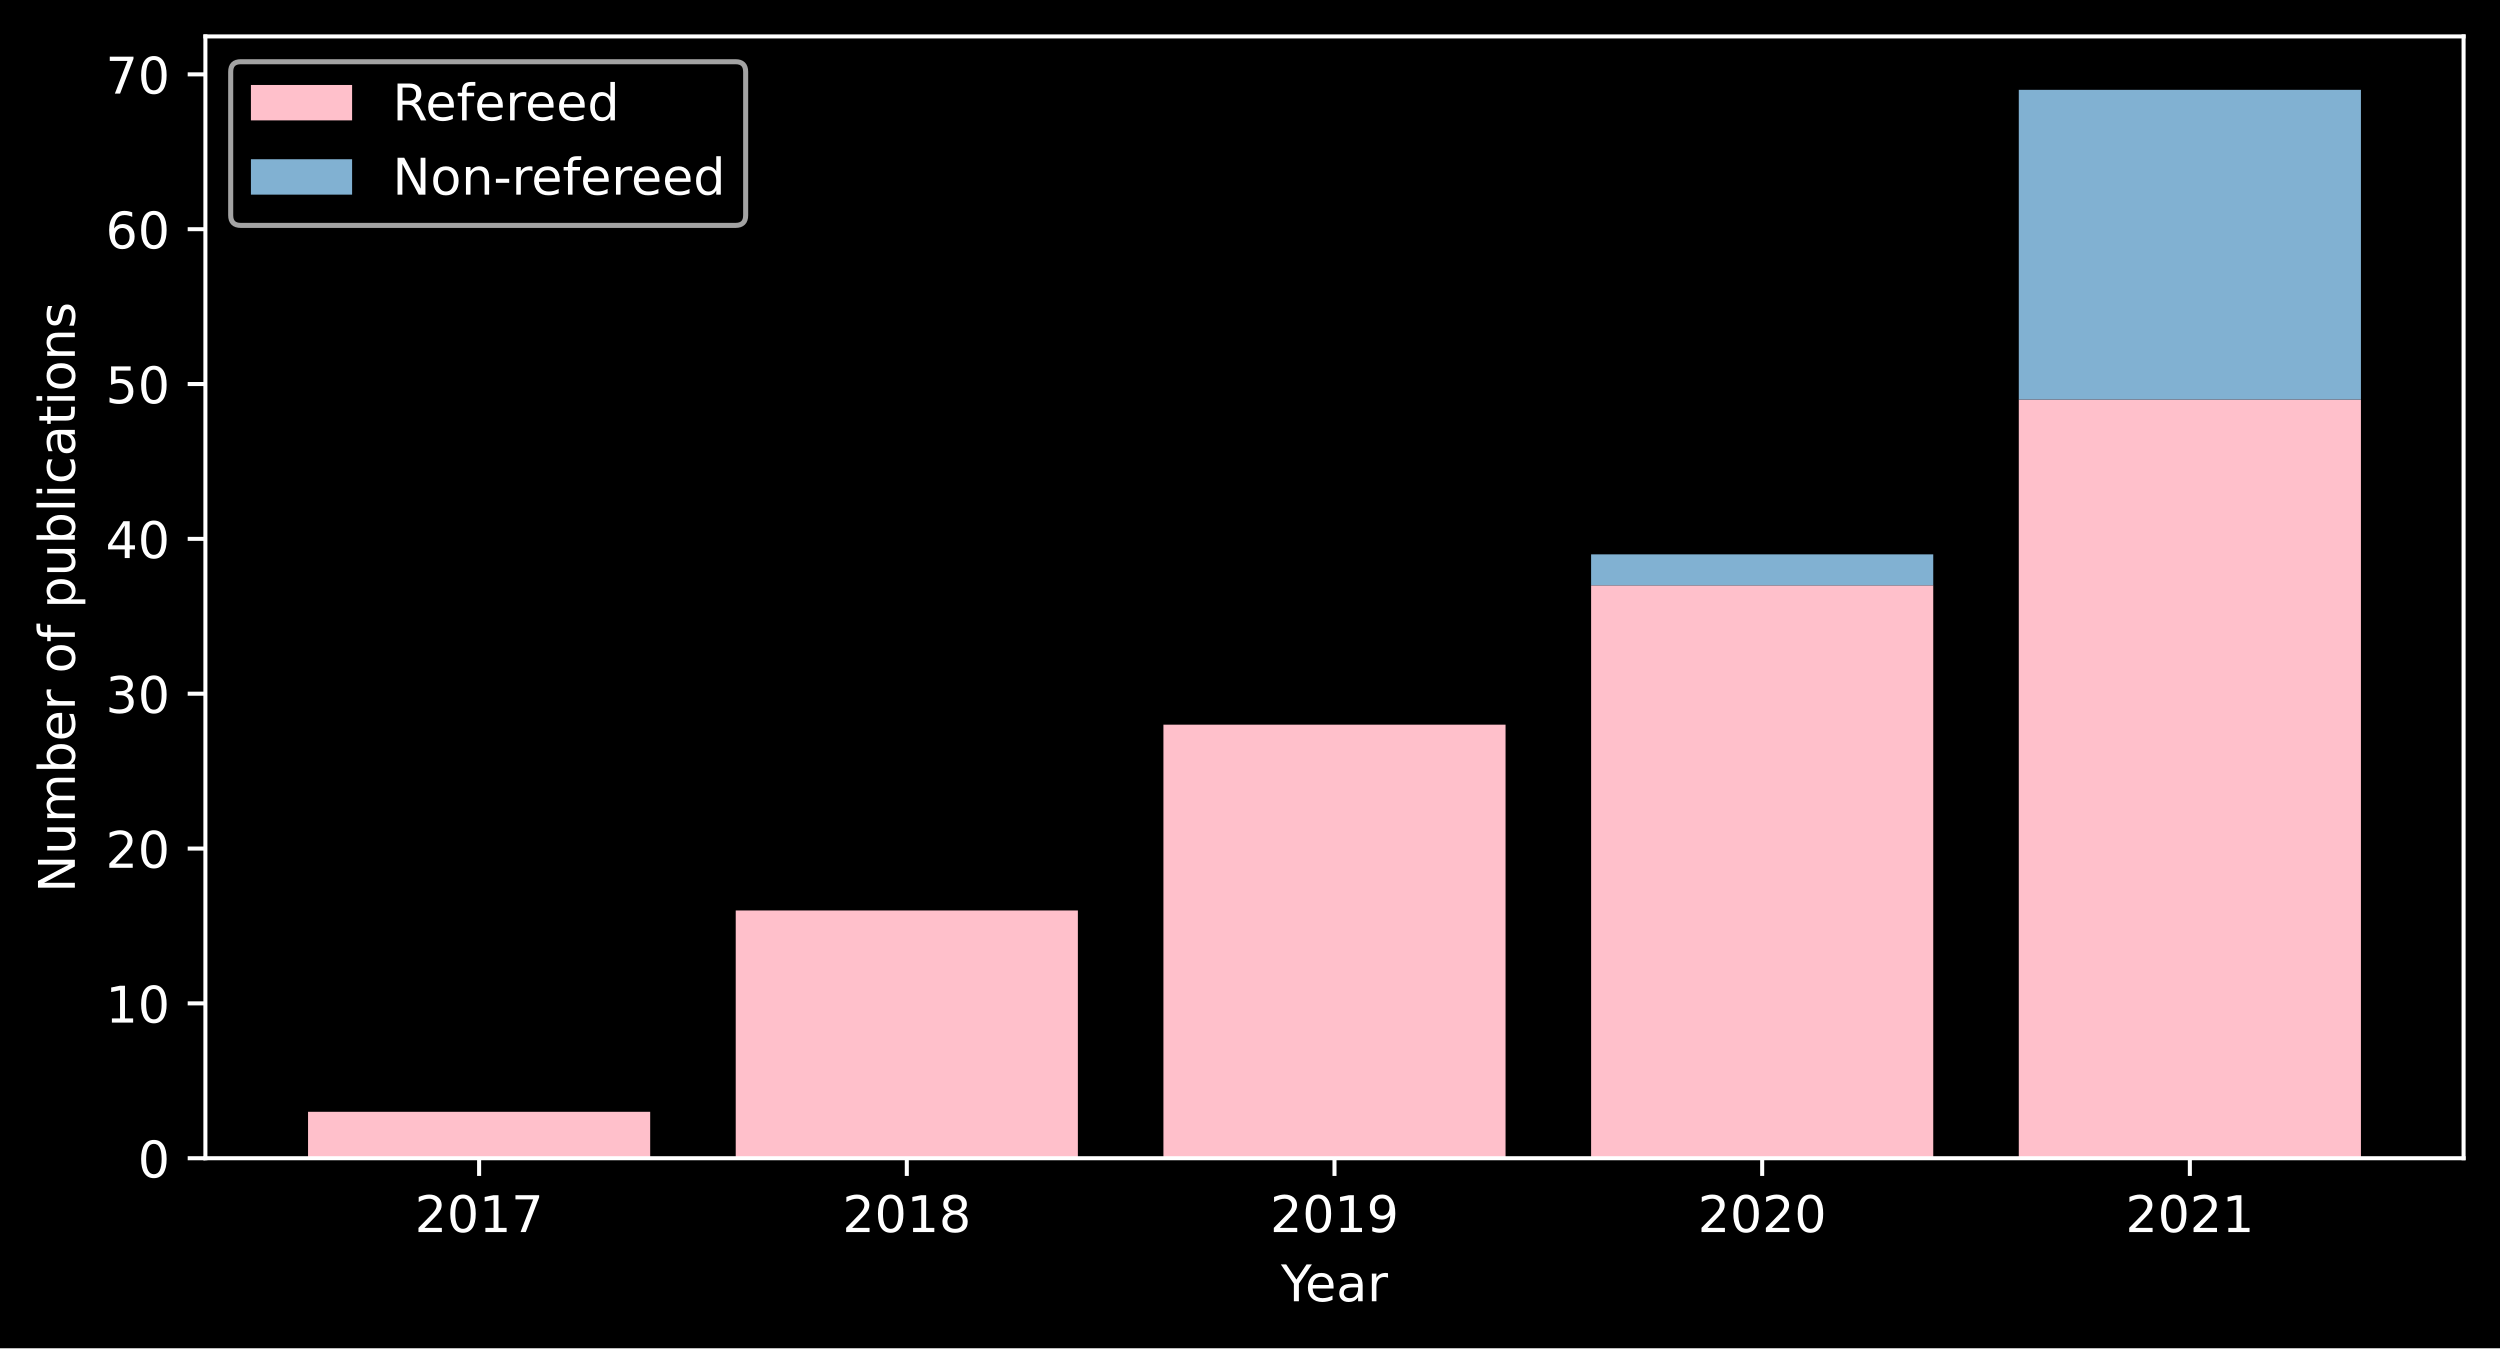
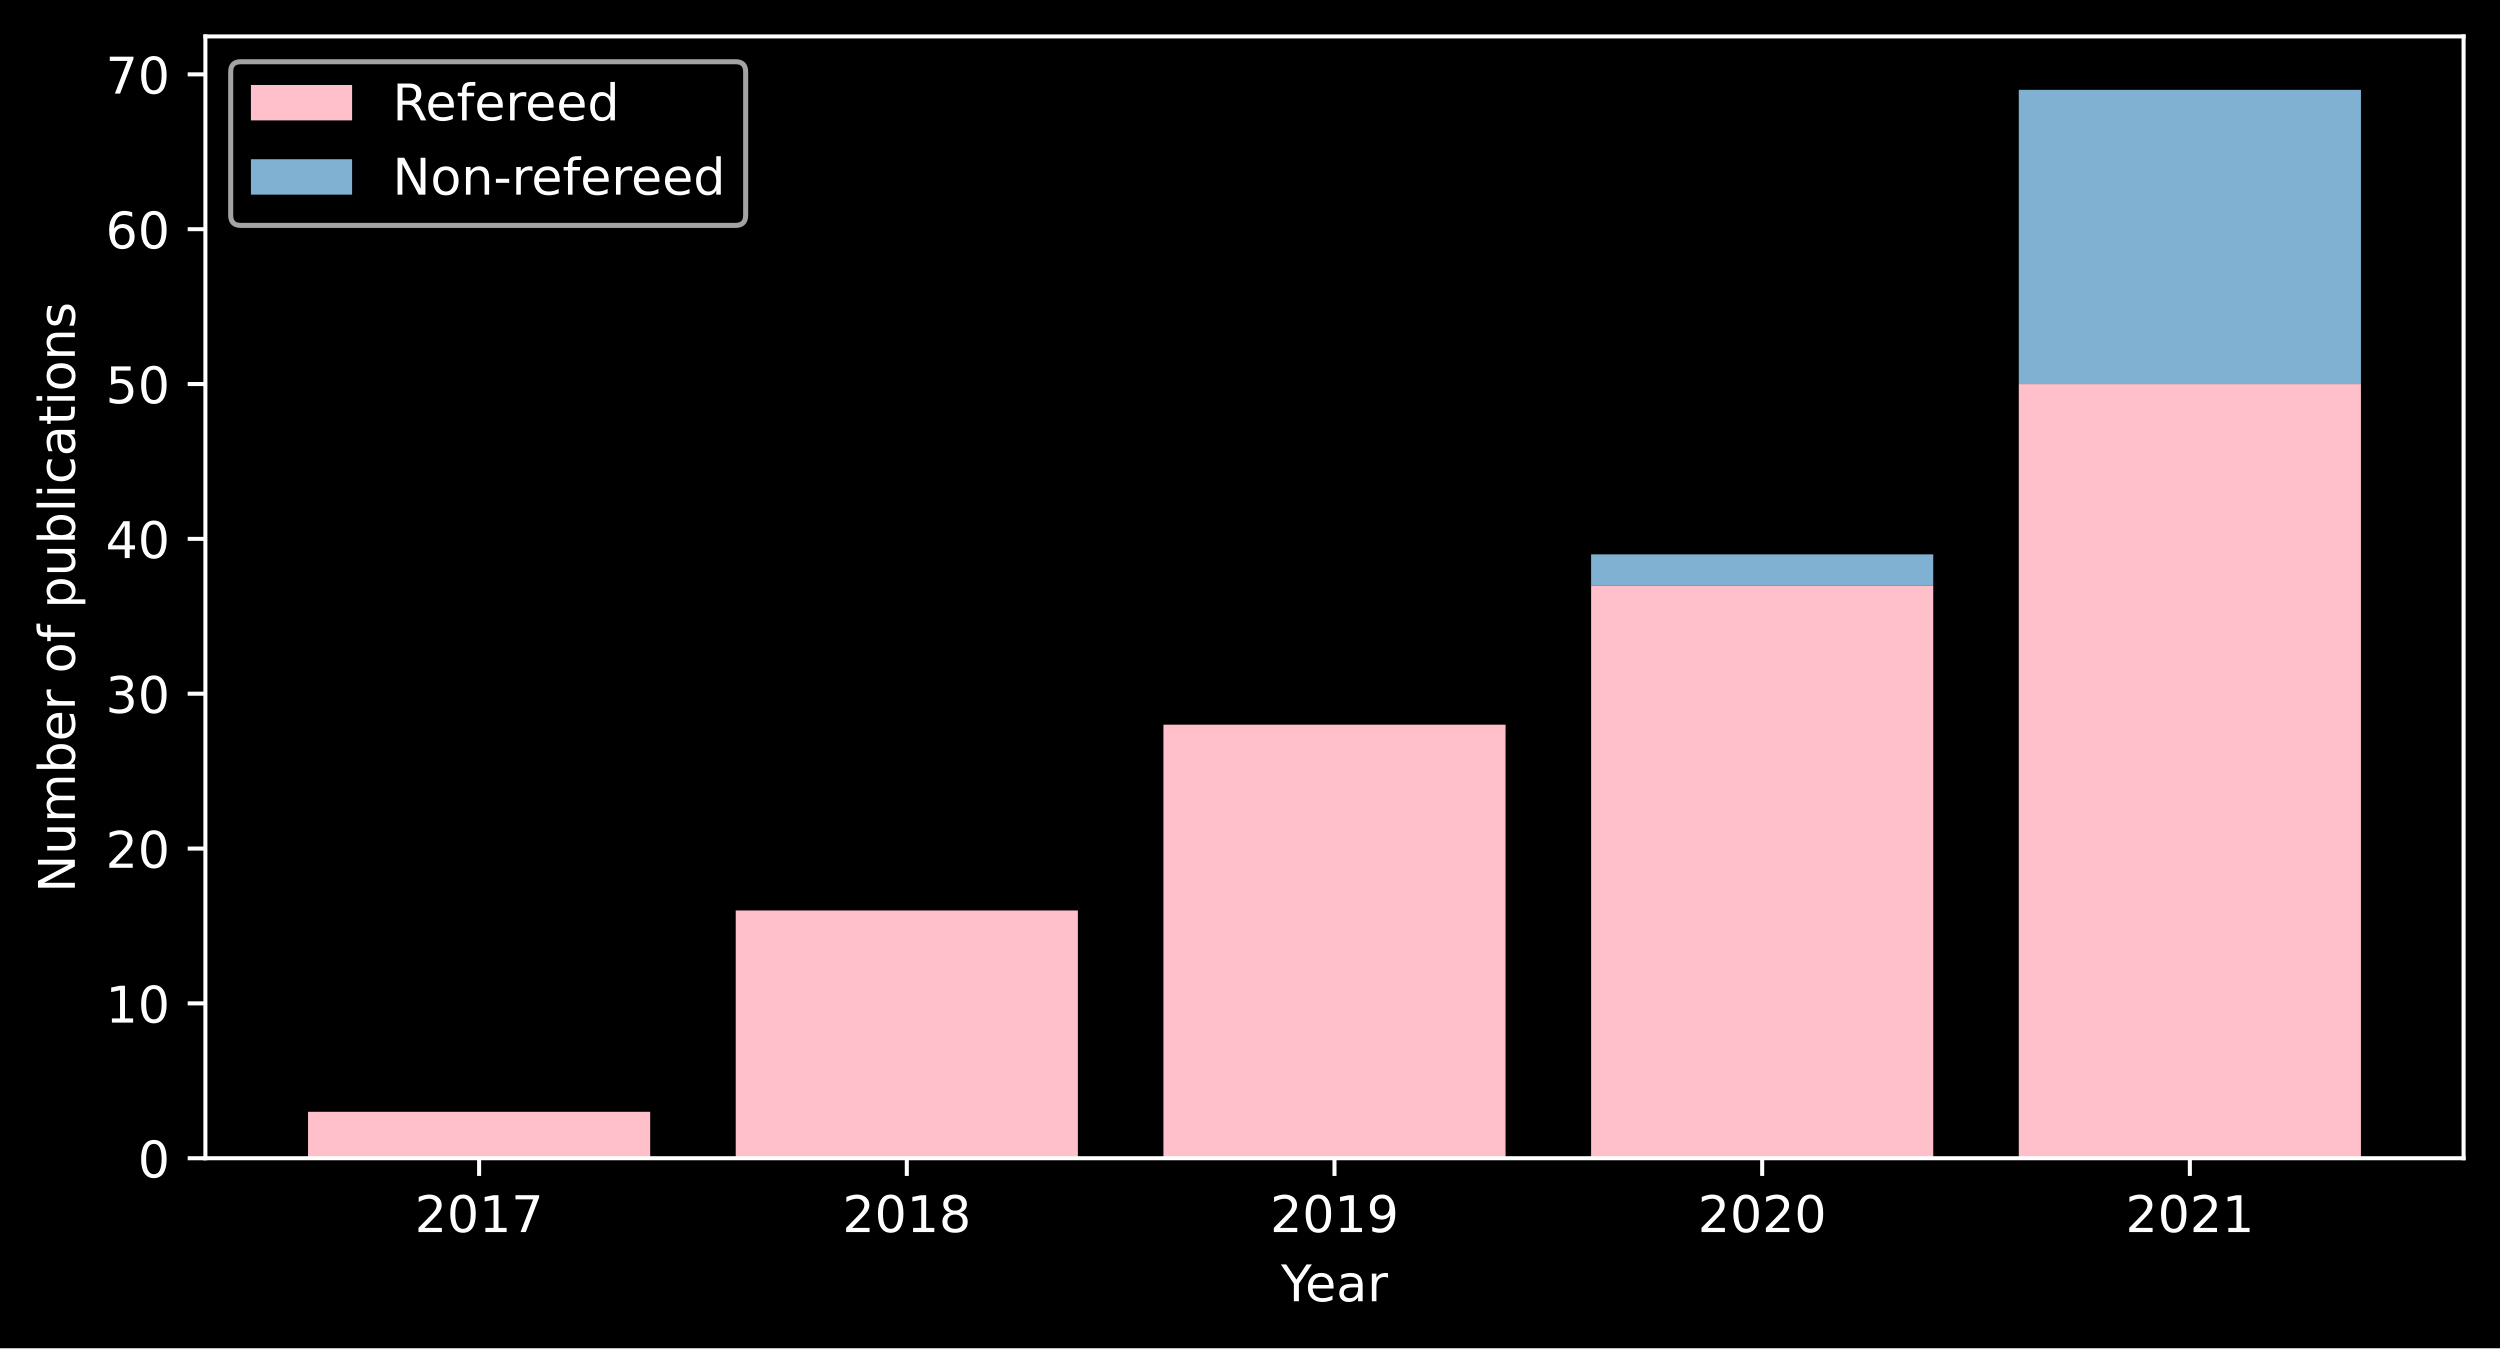
<svg xmlns="http://www.w3.org/2000/svg" xmlns:xlink="http://www.w3.org/1999/xlink" height="266.516pt" version="1.1" viewBox="0 0 494.203 266.516" width="494.203pt">
  <defs>
    <style type="text/css">*{stroke-linecap:butt;stroke-linejoin:round;}</style>
  </defs>
  <g id="figure_1">
    <g id="patch_1">
      <path d="M 0 266.516  L 494.203 266.516  L 494.203 0  L 0 0  z " />
    </g>
    <g id="axes_1">
      <g id="patch_2">
        <path d="M 40.603 228.96  L 487.003 228.96  L 487.003 7.2  L 40.603 7.2  z " />
      </g>
      <g id="patch_3">
-         <path clip-path="url(#pae159f73fa)" d="M 399.076 228.96  L 466.712 228.96  L 466.712 78.977  L 399.076 78.977  z " style="fill:#ffc0cb;" />
+         <path clip-path="url(#p8917010b2a)" d="M 399.076 228.96  L 466.712 228.96  L 466.712 75.917  L 399.076 75.917  z " style="fill:#ffc0cb;" />
      </g>
      <g id="patch_4">
-         <path clip-path="url(#pae159f73fa)" d="M 314.53 228.96  L 382.167 228.96  L 382.167 115.708  L 314.53 115.708  z " style="fill:#ffc0cb;" />
+         <path clip-path="url(#p8917010b2a)" d="M 314.53 228.96  L 382.167 228.96  L 382.167 115.708  L 314.53 115.708  z " style="fill:#ffc0cb;" />
      </g>
      <g id="patch_5">
-         <path clip-path="url(#pae159f73fa)" d="M 229.985 228.96  L 297.621 228.96  L 297.621 143.256  L 229.985 143.256  z " style="fill:#ffc0cb;" />
+         <path clip-path="url(#p8917010b2a)" d="M 229.985 228.96  L 297.621 228.96  L 297.621 143.256  L 229.985 143.256  z " style="fill:#ffc0cb;" />
      </g>
      <g id="patch_6">
-         <path clip-path="url(#pae159f73fa)" d="M 145.439 228.96  L 213.076 228.96  L 213.076 179.986  L 145.439 179.986  z " style="fill:#ffc0cb;" />
+         <path clip-path="url(#p8917010b2a)" d="M 145.439 228.96  L 213.076 228.96  L 213.076 179.986  L 145.439 179.986  z " style="fill:#ffc0cb;" />
      </g>
      <g id="patch_7">
-         <path clip-path="url(#pae159f73fa)" d="M 60.894 228.96  L 128.53 228.96  L 128.53 219.777  L 60.894 219.777  z " style="fill:#ffc0cb;" />
+         <path clip-path="url(#p8917010b2a)" d="M 60.894 228.96  L 128.53 228.96  L 128.53 219.777  L 60.894 219.777  z " style="fill:#ffc0cb;" />
      </g>
      <g id="patch_8">
-         <path clip-path="url(#pae159f73fa)" d="M 399.076 78.977  L 466.712 78.977  L 466.712 17.76  L 399.076 17.76  z " style="fill:#81b1d2;" />
+         <path clip-path="url(#p8917010b2a)" d="M 399.076 75.917  L 466.712 75.917  L 466.712 17.76  L 399.076 17.76  z " style="fill:#81b1d2;" />
      </g>
      <g id="patch_9">
-         <path clip-path="url(#pae159f73fa)" d="M 314.53 115.708  L 382.167 115.708  L 382.167 109.586  L 314.53 109.586  z " style="fill:#81b1d2;" />
+         <path clip-path="url(#p8917010b2a)" d="M 314.53 115.708  L 382.167 115.708  L 382.167 109.586  L 314.53 109.586  z " style="fill:#81b1d2;" />
      </g>
      <g id="patch_10">
-         <path clip-path="url(#pae159f73fa)" d="M 229.985 143.256  L 297.621 143.256  L 297.621 143.256  L 229.985 143.256  z " style="fill:#81b1d2;" />
+         <path clip-path="url(#p8917010b2a)" d="M 229.985 143.256  L 297.621 143.256  L 297.621 143.256  L 229.985 143.256  z " style="fill:#81b1d2;" />
      </g>
      <g id="patch_11">
-         <path clip-path="url(#pae159f73fa)" d="M 145.439 179.986  L 213.076 179.986  L 213.076 179.986  L 145.439 179.986  z " style="fill:#81b1d2;" />
+         <path clip-path="url(#p8917010b2a)" d="M 145.439 179.986  L 213.076 179.986  L 213.076 179.986  L 145.439 179.986  z " style="fill:#81b1d2;" />
      </g>
      <g id="patch_12">
-         <path clip-path="url(#pae159f73fa)" d="M 60.894 219.777  L 128.53 219.777  L 128.53 219.777  L 60.894 219.777  z " style="fill:#81b1d2;" />
+         <path clip-path="url(#p8917010b2a)" d="M 60.894 219.777  L 128.53 219.777  L 128.53 219.777  L 60.894 219.777  z " style="fill:#81b1d2;" />
      </g>
      <g id="matplotlib.axis_1">
        <g id="xtick_1">
          <g id="line2d_1">
            <defs>
-               <path d="M 0 0  L 0 3.5  " id="mc82b4fc855" style="stroke:#ffffff;stroke-width:0.8;" />
-             </defs>
-             <g>
-               <use style="fill:#ffffff;stroke:#ffffff;stroke-width:0.8;" x="432.894" xlink:href="#mc82b4fc855" y="228.96" />
+               <path d="M 0 0  L 0 3.5  " id="m62566cd784" style="stroke:#ffffff;stroke-width:0.8;" />
+             </defs>
+             <g>
+               <use style="fill:#ffffff;stroke:#ffffff;stroke-width:0.8;" x="432.894" xlink:href="#m62566cd784" y="228.96" />
            </g>
          </g>
          <g id="text_1">
            <g style="fill:#ffffff;" transform="translate(420.169 243.5584)scale(0.1 -0.1)">
              <defs>
                <path d="M 1228 531  L 3431 531  L 3431 0  L 469 0  L 469 531  Q 828 903 1448 1529  Q 2069 2156 2228 2338  Q 2531 2678 2651 2914  Q 2772 3150 2772 3378  Q 2772 3750 2511 3984  Q 2250 4219 1831 4219  Q 1534 4219 1204 4116  Q 875 4013 500 3803  L 500 4441  Q 881 4594 1212 4672  Q 1544 4750 1819 4750  Q 2544 4750 2975 4387  Q 3406 4025 3406 3419  Q 3406 3131 3298 2873  Q 3191 2616 2906 2266  Q 2828 2175 2409 1742  Q 1991 1309 1228 531  z " id="DejaVuSans-32" transform="scale(0.015625)" />
                <path d="M 2034 4250  Q 1547 4250 1301 3770  Q 1056 3291 1056 2328  Q 1056 1369 1301 889  Q 1547 409 2034 409  Q 2525 409 2770 889  Q 3016 1369 3016 2328  Q 3016 3291 2770 3770  Q 2525 4250 2034 4250  z M 2034 4750  Q 2819 4750 3233 4129  Q 3647 3509 3647 2328  Q 3647 1150 3233 529  Q 2819 -91 2034 -91  Q 1250 -91 836 529  Q 422 1150 422 2328  Q 422 3509 836 4129  Q 1250 4750 2034 4750  z " id="DejaVuSans-30" transform="scale(0.015625)" />
                <path d="M 794 531  L 1825 531  L 1825 4091  L 703 3866  L 703 4441  L 1819 4666  L 2450 4666  L 2450 531  L 3481 531  L 3481 0  L 794 0  L 794 531  z " id="DejaVuSans-31" transform="scale(0.015625)" />
              </defs>
              <use xlink:href="#DejaVuSans-32" />
              <use x="63.623" xlink:href="#DejaVuSans-30" />
              <use x="127.246" xlink:href="#DejaVuSans-32" />
              <use x="190.869" xlink:href="#DejaVuSans-31" />
            </g>
          </g>
        </g>
        <g id="xtick_2">
          <g id="line2d_2">
            <g>
-               <use style="fill:#ffffff;stroke:#ffffff;stroke-width:0.8;" x="348.349" xlink:href="#mc82b4fc855" y="228.96" />
+               <use style="fill:#ffffff;stroke:#ffffff;stroke-width:0.8;" x="348.349" xlink:href="#m62566cd784" y="228.96" />
            </g>
          </g>
          <g id="text_2">
            <g style="fill:#ffffff;" transform="translate(335.6236 243.5584)scale(0.1 -0.1)">
              <use xlink:href="#DejaVuSans-32" />
              <use x="63.623" xlink:href="#DejaVuSans-30" />
              <use x="127.246" xlink:href="#DejaVuSans-32" />
              <use x="190.869" xlink:href="#DejaVuSans-30" />
            </g>
          </g>
        </g>
        <g id="xtick_3">
          <g id="line2d_3">
            <g>
-               <use style="fill:#ffffff;stroke:#ffffff;stroke-width:0.8;" x="263.803" xlink:href="#mc82b4fc855" y="228.96" />
+               <use style="fill:#ffffff;stroke:#ffffff;stroke-width:0.8;" x="263.803" xlink:href="#m62566cd784" y="228.96" />
            </g>
          </g>
          <g id="text_3">
            <g style="fill:#ffffff;" transform="translate(251.0781 243.5584)scale(0.1 -0.1)">
              <defs>
                <path d="M 703 97  L 703 672  Q 941 559 1184 500  Q 1428 441 1663 441  Q 2288 441 2617 861  Q 2947 1281 2994 2138  Q 2813 1869 2534 1725  Q 2256 1581 1919 1581  Q 1219 1581 811 2004  Q 403 2428 403 3163  Q 403 3881 828 4315  Q 1253 4750 1959 4750  Q 2769 4750 3195 4129  Q 3622 3509 3622 2328  Q 3622 1225 3098 567  Q 2575 -91 1691 -91  Q 1453 -91 1209 -44  Q 966 3 703 97  z M 1959 2075  Q 2384 2075 2632 2365  Q 2881 2656 2881 3163  Q 2881 3666 2632 3958  Q 2384 4250 1959 4250  Q 1534 4250 1286 3958  Q 1038 3666 1038 3163  Q 1038 2656 1286 2365  Q 1534 2075 1959 2075  z " id="DejaVuSans-39" transform="scale(0.015625)" />
              </defs>
              <use xlink:href="#DejaVuSans-32" />
              <use x="63.623" xlink:href="#DejaVuSans-30" />
              <use x="127.246" xlink:href="#DejaVuSans-31" />
              <use x="190.869" xlink:href="#DejaVuSans-39" />
            </g>
          </g>
        </g>
        <g id="xtick_4">
          <g id="line2d_4">
            <g>
-               <use style="fill:#ffffff;stroke:#ffffff;stroke-width:0.8;" x="179.258" xlink:href="#mc82b4fc855" y="228.96" />
+               <use style="fill:#ffffff;stroke:#ffffff;stroke-width:0.8;" x="179.258" xlink:href="#m62566cd784" y="228.96" />
            </g>
          </g>
          <g id="text_4">
            <g style="fill:#ffffff;" transform="translate(166.5327 243.5584)scale(0.1 -0.1)">
              <defs>
                <path d="M 2034 2216  Q 1584 2216 1326 1975  Q 1069 1734 1069 1313  Q 1069 891 1326 650  Q 1584 409 2034 409  Q 2484 409 2743 651  Q 3003 894 3003 1313  Q 3003 1734 2745 1975  Q 2488 2216 2034 2216  z M 1403 2484  Q 997 2584 770 2862  Q 544 3141 544 3541  Q 544 4100 942 4425  Q 1341 4750 2034 4750  Q 2731 4750 3128 4425  Q 3525 4100 3525 3541  Q 3525 3141 3298 2862  Q 3072 2584 2669 2484  Q 3125 2378 3379 2068  Q 3634 1759 3634 1313  Q 3634 634 3220 271  Q 2806 -91 2034 -91  Q 1263 -91 848 271  Q 434 634 434 1313  Q 434 1759 690 2068  Q 947 2378 1403 2484  z M 1172 3481  Q 1172 3119 1398 2916  Q 1625 2713 2034 2713  Q 2441 2713 2670 2916  Q 2900 3119 2900 3481  Q 2900 3844 2670 4047  Q 2441 4250 2034 4250  Q 1625 4250 1398 4047  Q 1172 3844 1172 3481  z " id="DejaVuSans-38" transform="scale(0.015625)" />
              </defs>
              <use xlink:href="#DejaVuSans-32" />
              <use x="63.623" xlink:href="#DejaVuSans-30" />
              <use x="127.246" xlink:href="#DejaVuSans-31" />
              <use x="190.869" xlink:href="#DejaVuSans-38" />
            </g>
          </g>
        </g>
        <g id="xtick_5">
          <g id="line2d_5">
            <g>
-               <use style="fill:#ffffff;stroke:#ffffff;stroke-width:0.8;" x="94.712" xlink:href="#mc82b4fc855" y="228.96" />
+               <use style="fill:#ffffff;stroke:#ffffff;stroke-width:0.8;" x="94.712" xlink:href="#m62566cd784" y="228.96" />
            </g>
          </g>
          <g id="text_5">
            <g style="fill:#ffffff;" transform="translate(81.98722 243.5584)scale(0.1 -0.1)">
              <defs>
                <path d="M 525 4666  L 3525 4666  L 3525 4397  L 1831 0  L 1172 0  L 2766 4134  L 525 4134  L 525 4666  z " id="DejaVuSans-37" transform="scale(0.015625)" />
              </defs>
              <use xlink:href="#DejaVuSans-32" />
              <use x="63.623" xlink:href="#DejaVuSans-30" />
              <use x="127.246" xlink:href="#DejaVuSans-31" />
              <use x="190.869" xlink:href="#DejaVuSans-37" />
            </g>
          </g>
        </g>
        <g id="text_6">
          <g style="fill:#ffffff;" transform="translate(253.2156 257.2366)scale(0.1 -0.1)">
            <defs>
              <path d="M -13 4666  L 666 4666  L 1959 2747  L 3244 4666  L 3922 4666  L 2272 2222  L 2272 0  L 1638 0  L 1638 2222  L -13 4666  z " id="DejaVuSans-59" transform="scale(0.015625)" />
              <path d="M 3597 1894  L 3597 1613  L 953 1613  Q 991 1019 1311 708  Q 1631 397 2203 397  Q 2534 397 2845 478  Q 3156 559 3463 722  L 3463 178  Q 3153 47 2828 -22  Q 2503 -91 2169 -91  Q 1331 -91 842 396  Q 353 884 353 1716  Q 353 2575 817 3079  Q 1281 3584 2069 3584  Q 2775 3584 3186 3129  Q 3597 2675 3597 1894  z M 3022 2063  Q 3016 2534 2758 2815  Q 2500 3097 2075 3097  Q 1594 3097 1305 2825  Q 1016 2553 972 2059  L 3022 2063  z " id="DejaVuSans-65" transform="scale(0.015625)" />
              <path d="M 2194 1759  Q 1497 1759 1228 1600  Q 959 1441 959 1056  Q 959 750 1161 570  Q 1363 391 1709 391  Q 2188 391 2477 730  Q 2766 1069 2766 1631  L 2766 1759  L 2194 1759  z M 3341 1997  L 3341 0  L 2766 0  L 2766 531  Q 2569 213 2275 61  Q 1981 -91 1556 -91  Q 1019 -91 701 211  Q 384 513 384 1019  Q 384 1609 779 1909  Q 1175 2209 1959 2209  L 2766 2209  L 2766 2266  Q 2766 2663 2505 2880  Q 2244 3097 1772 3097  Q 1472 3097 1187 3025  Q 903 2953 641 2809  L 641 3341  Q 956 3463 1253 3523  Q 1550 3584 1831 3584  Q 2591 3584 2966 3190  Q 3341 2797 3341 1997  z " id="DejaVuSans-61" transform="scale(0.015625)" />
              <path d="M 2631 2963  Q 2534 3019 2420 3045  Q 2306 3072 2169 3072  Q 1681 3072 1420 2755  Q 1159 2438 1159 1844  L 1159 0  L 581 0  L 581 3500  L 1159 3500  L 1159 2956  Q 1341 3275 1631 3429  Q 1922 3584 2338 3584  Q 2397 3584 2469 3576  Q 2541 3569 2628 3553  L 2631 2963  z " id="DejaVuSans-72" transform="scale(0.015625)" />
            </defs>
            <use xlink:href="#DejaVuSans-59" />
            <use x="47.834" xlink:href="#DejaVuSans-65" />
            <use x="109.357" xlink:href="#DejaVuSans-61" />
            <use x="170.637" xlink:href="#DejaVuSans-72" />
          </g>
        </g>
      </g>
      <g id="matplotlib.axis_2">
        <g id="ytick_1">
          <g id="line2d_6">
            <defs>
-               <path d="M 0 0  L -3.5 0  " id="m3747526d4f" style="stroke:#ffffff;stroke-width:0.8;" />
-             </defs>
-             <g>
-               <use style="fill:#ffffff;stroke:#ffffff;stroke-width:0.8;" x="40.603" xlink:href="#m3747526d4f" y="228.96" />
+               <path d="M 0 0  L -3.5 0  " id="mfead9a1266" style="stroke:#ffffff;stroke-width:0.8;" />
+             </defs>
+             <g>
+               <use style="fill:#ffffff;stroke:#ffffff;stroke-width:0.8;" x="40.603" xlink:href="#mfead9a1266" y="228.96" />
            </g>
          </g>
          <g id="text_7">
            <g style="fill:#ffffff;" transform="translate(27.24063 232.7592)scale(0.1 -0.1)">
              <use xlink:href="#DejaVuSans-30" />
            </g>
          </g>
        </g>
        <g id="ytick_2">
          <g id="line2d_7">
            <g>
-               <use style="fill:#ffffff;stroke:#ffffff;stroke-width:0.8;" x="40.603" xlink:href="#m3747526d4f" y="198.351" />
+               <use style="fill:#ffffff;stroke:#ffffff;stroke-width:0.8;" x="40.603" xlink:href="#mfead9a1266" y="198.351" />
            </g>
          </g>
          <g id="text_8">
            <g style="fill:#ffffff;" transform="translate(20.87813 202.1505)scale(0.1 -0.1)">
              <use xlink:href="#DejaVuSans-31" />
              <use x="63.623" xlink:href="#DejaVuSans-30" />
            </g>
          </g>
        </g>
        <g id="ytick_3">
          <g id="line2d_8">
            <g>
-               <use style="fill:#ffffff;stroke:#ffffff;stroke-width:0.8;" x="40.603" xlink:href="#m3747526d4f" y="167.743" />
+               <use style="fill:#ffffff;stroke:#ffffff;stroke-width:0.8;" x="40.603" xlink:href="#mfead9a1266" y="167.743" />
            </g>
          </g>
          <g id="text_9">
            <g style="fill:#ffffff;" transform="translate(20.87813 171.5418)scale(0.1 -0.1)">
              <use xlink:href="#DejaVuSans-32" />
              <use x="63.623" xlink:href="#DejaVuSans-30" />
            </g>
          </g>
        </g>
        <g id="ytick_4">
          <g id="line2d_9">
            <g>
-               <use style="fill:#ffffff;stroke:#ffffff;stroke-width:0.8;" x="40.603" xlink:href="#m3747526d4f" y="137.134" />
+               <use style="fill:#ffffff;stroke:#ffffff;stroke-width:0.8;" x="40.603" xlink:href="#mfead9a1266" y="137.134" />
            </g>
          </g>
          <g id="text_10">
            <g style="fill:#ffffff;" transform="translate(20.87813 140.9331)scale(0.1 -0.1)">
              <defs>
                <path d="M 2597 2516  Q 3050 2419 3304 2112  Q 3559 1806 3559 1356  Q 3559 666 3084 287  Q 2609 -91 1734 -91  Q 1441 -91 1130 -33  Q 819 25 488 141  L 488 750  Q 750 597 1062 519  Q 1375 441 1716 441  Q 2309 441 2620 675  Q 2931 909 2931 1356  Q 2931 1769 2642 2001  Q 2353 2234 1838 2234  L 1294 2234  L 1294 2753  L 1863 2753  Q 2328 2753 2575 2939  Q 2822 3125 2822 3475  Q 2822 3834 2567 4026  Q 2313 4219 1838 4219  Q 1578 4219 1281 4162  Q 984 4106 628 3988  L 628 4550  Q 988 4650 1302 4700  Q 1616 4750 1894 4750  Q 2613 4750 3031 4423  Q 3450 4097 3450 3541  Q 3450 3153 3228 2886  Q 3006 2619 2597 2516  z " id="DejaVuSans-33" transform="scale(0.015625)" />
              </defs>
              <use xlink:href="#DejaVuSans-33" />
              <use x="63.623" xlink:href="#DejaVuSans-30" />
            </g>
          </g>
        </g>
        <g id="ytick_5">
          <g id="line2d_10">
            <g>
-               <use style="fill:#ffffff;stroke:#ffffff;stroke-width:0.8;" x="40.603" xlink:href="#m3747526d4f" y="106.525" />
+               <use style="fill:#ffffff;stroke:#ffffff;stroke-width:0.8;" x="40.603" xlink:href="#mfead9a1266" y="106.525" />
            </g>
          </g>
          <g id="text_11">
            <g style="fill:#ffffff;" transform="translate(20.87813 110.3244)scale(0.1 -0.1)">
              <defs>
                <path d="M 2419 4116  L 825 1625  L 2419 1625  L 2419 4116  z M 2253 4666  L 3047 4666  L 3047 1625  L 3713 1625  L 3713 1100  L 3047 1100  L 3047 0  L 2419 0  L 2419 1100  L 313 1100  L 313 1709  L 2253 4666  z " id="DejaVuSans-34" transform="scale(0.015625)" />
              </defs>
              <use xlink:href="#DejaVuSans-34" />
              <use x="63.623" xlink:href="#DejaVuSans-30" />
            </g>
          </g>
        </g>
        <g id="ytick_6">
          <g id="line2d_11">
            <g>
-               <use style="fill:#ffffff;stroke:#ffffff;stroke-width:0.8;" x="40.603" xlink:href="#m3747526d4f" y="75.917" />
+               <use style="fill:#ffffff;stroke:#ffffff;stroke-width:0.8;" x="40.603" xlink:href="#mfead9a1266" y="75.917" />
            </g>
          </g>
          <g id="text_12">
            <g style="fill:#ffffff;" transform="translate(20.87813 79.71574)scale(0.1 -0.1)">
              <defs>
                <path d="M 691 4666  L 3169 4666  L 3169 4134  L 1269 4134  L 1269 2991  Q 1406 3038 1543 3061  Q 1681 3084 1819 3084  Q 2600 3084 3056 2656  Q 3513 2228 3513 1497  Q 3513 744 3044 326  Q 2575 -91 1722 -91  Q 1428 -91 1123 -41  Q 819 9 494 109  L 494 744  Q 775 591 1075 516  Q 1375 441 1709 441  Q 2250 441 2565 725  Q 2881 1009 2881 1497  Q 2881 1984 2565 2268  Q 2250 2553 1709 2553  Q 1456 2553 1204 2497  Q 953 2441 691 2322  L 691 4666  z " id="DejaVuSans-35" transform="scale(0.015625)" />
              </defs>
              <use xlink:href="#DejaVuSans-35" />
              <use x="63.623" xlink:href="#DejaVuSans-30" />
            </g>
          </g>
        </g>
        <g id="ytick_7">
          <g id="line2d_12">
            <g>
-               <use style="fill:#ffffff;stroke:#ffffff;stroke-width:0.8;" x="40.603" xlink:href="#m3747526d4f" y="45.308" />
+               <use style="fill:#ffffff;stroke:#ffffff;stroke-width:0.8;" x="40.603" xlink:href="#mfead9a1266" y="45.308" />
            </g>
          </g>
          <g id="text_13">
            <g style="fill:#ffffff;" transform="translate(20.87813 49.10704)scale(0.1 -0.1)">
              <defs>
                <path d="M 2113 2584  Q 1688 2584 1439 2293  Q 1191 2003 1191 1497  Q 1191 994 1439 701  Q 1688 409 2113 409  Q 2538 409 2786 701  Q 3034 994 3034 1497  Q 3034 2003 2786 2293  Q 2538 2584 2113 2584  z M 3366 4563  L 3366 3988  Q 3128 4100 2886 4159  Q 2644 4219 2406 4219  Q 1781 4219 1451 3797  Q 1122 3375 1075 2522  Q 1259 2794 1537 2939  Q 1816 3084 2150 3084  Q 2853 3084 3261 2657  Q 3669 2231 3669 1497  Q 3669 778 3244 343  Q 2819 -91 2113 -91  Q 1303 -91 875 529  Q 447 1150 447 2328  Q 447 3434 972 4092  Q 1497 4750 2381 4750  Q 2619 4750 2861 4703  Q 3103 4656 3366 4563  z " id="DejaVuSans-36" transform="scale(0.015625)" />
              </defs>
              <use xlink:href="#DejaVuSans-36" />
              <use x="63.623" xlink:href="#DejaVuSans-30" />
            </g>
          </g>
        </g>
        <g id="ytick_8">
          <g id="line2d_13">
            <g>
-               <use style="fill:#ffffff;stroke:#ffffff;stroke-width:0.8;" x="40.603" xlink:href="#m3747526d4f" y="14.699" />
+               <use style="fill:#ffffff;stroke:#ffffff;stroke-width:0.8;" x="40.603" xlink:href="#mfead9a1266" y="14.699" />
            </g>
          </g>
          <g id="text_14">
            <g style="fill:#ffffff;" transform="translate(20.87813 18.49835)scale(0.1 -0.1)">
              <use xlink:href="#DejaVuSans-37" />
              <use x="63.623" xlink:href="#DejaVuSans-30" />
            </g>
          </g>
        </g>
        <g id="text_15">
          <g style="fill:#ffffff;" transform="translate(14.79844 176.4542)rotate(-90)scale(0.1 -0.1)">
            <defs>
              <path d="M 628 4666  L 1478 4666  L 3547 763  L 3547 4666  L 4159 4666  L 4159 0  L 3309 0  L 1241 3903  L 1241 0  L 628 0  L 628 4666  z " id="DejaVuSans-4e" transform="scale(0.015625)" />
              <path d="M 544 1381  L 544 3500  L 1119 3500  L 1119 1403  Q 1119 906 1312 657  Q 1506 409 1894 409  Q 2359 409 2629 706  Q 2900 1003 2900 1516  L 2900 3500  L 3475 3500  L 3475 0  L 2900 0  L 2900 538  Q 2691 219 2414 64  Q 2138 -91 1772 -91  Q 1169 -91 856 284  Q 544 659 544 1381  z M 1991 3584  L 1991 3584  z " id="DejaVuSans-75" transform="scale(0.015625)" />
              <path d="M 3328 2828  Q 3544 3216 3844 3400  Q 4144 3584 4550 3584  Q 5097 3584 5394 3201  Q 5691 2819 5691 2113  L 5691 0  L 5113 0  L 5113 2094  Q 5113 2597 4934 2840  Q 4756 3084 4391 3084  Q 3944 3084 3684 2787  Q 3425 2491 3425 1978  L 3425 0  L 2847 0  L 2847 2094  Q 2847 2600 2669 2842  Q 2491 3084 2119 3084  Q 1678 3084 1418 2786  Q 1159 2488 1159 1978  L 1159 0  L 581 0  L 581 3500  L 1159 3500  L 1159 2956  Q 1356 3278 1631 3431  Q 1906 3584 2284 3584  Q 2666 3584 2933 3390  Q 3200 3197 3328 2828  z " id="DejaVuSans-6d" transform="scale(0.015625)" />
              <path d="M 3116 1747  Q 3116 2381 2855 2742  Q 2594 3103 2138 3103  Q 1681 3103 1420 2742  Q 1159 2381 1159 1747  Q 1159 1113 1420 752  Q 1681 391 2138 391  Q 2594 391 2855 752  Q 3116 1113 3116 1747  z M 1159 2969  Q 1341 3281 1617 3432  Q 1894 3584 2278 3584  Q 2916 3584 3314 3078  Q 3713 2572 3713 1747  Q 3713 922 3314 415  Q 2916 -91 2278 -91  Q 1894 -91 1617 61  Q 1341 213 1159 525  L 1159 0  L 581 0  L 581 4863  L 1159 4863  L 1159 2969  z " id="DejaVuSans-62" transform="scale(0.015625)" />
              <path id="DejaVuSans-20" transform="scale(0.015625)" />
              <path d="M 1959 3097  Q 1497 3097 1228 2736  Q 959 2375 959 1747  Q 959 1119 1226 758  Q 1494 397 1959 397  Q 2419 397 2687 759  Q 2956 1122 2956 1747  Q 2956 2369 2687 2733  Q 2419 3097 1959 3097  z M 1959 3584  Q 2709 3584 3137 3096  Q 3566 2609 3566 1747  Q 3566 888 3137 398  Q 2709 -91 1959 -91  Q 1206 -91 779 398  Q 353 888 353 1747  Q 353 2609 779 3096  Q 1206 3584 1959 3584  z " id="DejaVuSans-6f" transform="scale(0.015625)" />
              <path d="M 2375 4863  L 2375 4384  L 1825 4384  Q 1516 4384 1395 4259  Q 1275 4134 1275 3809  L 1275 3500  L 2222 3500  L 2222 3053  L 1275 3053  L 1275 0  L 697 0  L 697 3053  L 147 3053  L 147 3500  L 697 3500  L 697 3744  Q 697 4328 969 4595  Q 1241 4863 1831 4863  L 2375 4863  z " id="DejaVuSans-66" transform="scale(0.015625)" />
              <path d="M 1159 525  L 1159 -1331  L 581 -1331  L 581 3500  L 1159 3500  L 1159 2969  Q 1341 3281 1617 3432  Q 1894 3584 2278 3584  Q 2916 3584 3314 3078  Q 3713 2572 3713 1747  Q 3713 922 3314 415  Q 2916 -91 2278 -91  Q 1894 -91 1617 61  Q 1341 213 1159 525  z M 3116 1747  Q 3116 2381 2855 2742  Q 2594 3103 2138 3103  Q 1681 3103 1420 2742  Q 1159 2381 1159 1747  Q 1159 1113 1420 752  Q 1681 391 2138 391  Q 2594 391 2855 752  Q 3116 1113 3116 1747  z " id="DejaVuSans-70" transform="scale(0.015625)" />
              <path d="M 603 4863  L 1178 4863  L 1178 0  L 603 0  L 603 4863  z " id="DejaVuSans-6c" transform="scale(0.015625)" />
              <path d="M 603 3500  L 1178 3500  L 1178 0  L 603 0  L 603 3500  z M 603 4863  L 1178 4863  L 1178 4134  L 603 4134  L 603 4863  z " id="DejaVuSans-69" transform="scale(0.015625)" />
              <path d="M 3122 3366  L 3122 2828  Q 2878 2963 2633 3030  Q 2388 3097 2138 3097  Q 1578 3097 1268 2742  Q 959 2388 959 1747  Q 959 1106 1268 751  Q 1578 397 2138 397  Q 2388 397 2633 464  Q 2878 531 3122 666  L 3122 134  Q 2881 22 2623 -34  Q 2366 -91 2075 -91  Q 1284 -91 818 406  Q 353 903 353 1747  Q 353 2603 823 3093  Q 1294 3584 2113 3584  Q 2378 3584 2631 3529  Q 2884 3475 3122 3366  z " id="DejaVuSans-63" transform="scale(0.015625)" />
              <path d="M 1172 4494  L 1172 3500  L 2356 3500  L 2356 3053  L 1172 3053  L 1172 1153  Q 1172 725 1289 603  Q 1406 481 1766 481  L 2356 481  L 2356 0  L 1766 0  Q 1100 0 847 248  Q 594 497 594 1153  L 594 3053  L 172 3053  L 172 3500  L 594 3500  L 594 4494  L 1172 4494  z " id="DejaVuSans-74" transform="scale(0.015625)" />
              <path d="M 3513 2113  L 3513 0  L 2938 0  L 2938 2094  Q 2938 2591 2744 2837  Q 2550 3084 2163 3084  Q 1697 3084 1428 2787  Q 1159 2491 1159 1978  L 1159 0  L 581 0  L 581 3500  L 1159 3500  L 1159 2956  Q 1366 3272 1645 3428  Q 1925 3584 2291 3584  Q 2894 3584 3203 3211  Q 3513 2838 3513 2113  z " id="DejaVuSans-6e" transform="scale(0.015625)" />
              <path d="M 2834 3397  L 2834 2853  Q 2591 2978 2328 3040  Q 2066 3103 1784 3103  Q 1356 3103 1142 2972  Q 928 2841 928 2578  Q 928 2378 1081 2264  Q 1234 2150 1697 2047  L 1894 2003  Q 2506 1872 2764 1633  Q 3022 1394 3022 966  Q 3022 478 2636 193  Q 2250 -91 1575 -91  Q 1294 -91 989 -36  Q 684 19 347 128  L 347 722  Q 666 556 975 473  Q 1284 391 1588 391  Q 1994 391 2212 530  Q 2431 669 2431 922  Q 2431 1156 2273 1281  Q 2116 1406 1581 1522  L 1381 1569  Q 847 1681 609 1914  Q 372 2147 372 2553  Q 372 3047 722 3315  Q 1072 3584 1716 3584  Q 2034 3584 2315 3537  Q 2597 3491 2834 3397  z " id="DejaVuSans-73" transform="scale(0.015625)" />
            </defs>
            <use xlink:href="#DejaVuSans-4e" />
            <use x="74.805" xlink:href="#DejaVuSans-75" />
            <use x="138.184" xlink:href="#DejaVuSans-6d" />
            <use x="235.596" xlink:href="#DejaVuSans-62" />
            <use x="299.072" xlink:href="#DejaVuSans-65" />
            <use x="360.596" xlink:href="#DejaVuSans-72" />
            <use x="401.709" xlink:href="#DejaVuSans-20" />
            <use x="433.496" xlink:href="#DejaVuSans-6f" />
            <use x="494.678" xlink:href="#DejaVuSans-66" />
            <use x="529.883" xlink:href="#DejaVuSans-20" />
            <use x="561.67" xlink:href="#DejaVuSans-70" />
            <use x="625.146" xlink:href="#DejaVuSans-75" />
            <use x="688.525" xlink:href="#DejaVuSans-62" />
            <use x="752.002" xlink:href="#DejaVuSans-6c" />
            <use x="779.785" xlink:href="#DejaVuSans-69" />
            <use x="807.568" xlink:href="#DejaVuSans-63" />
            <use x="862.549" xlink:href="#DejaVuSans-61" />
            <use x="923.828" xlink:href="#DejaVuSans-74" />
            <use x="963.037" xlink:href="#DejaVuSans-69" />
            <use x="990.82" xlink:href="#DejaVuSans-6f" />
            <use x="1052.002" xlink:href="#DejaVuSans-6e" />
            <use x="1115.381" xlink:href="#DejaVuSans-73" />
          </g>
        </g>
      </g>
      <g id="patch_13">
        <path d="M 40.603 228.96  L 40.603 7.2  " style="fill:none;stroke:#ffffff;stroke-linecap:square;stroke-linejoin:miter;stroke-width:0.8;" />
      </g>
      <g id="patch_14">
        <path d="M 487.003 228.96  L 487.003 7.2  " style="fill:none;stroke:#ffffff;stroke-linecap:square;stroke-linejoin:miter;stroke-width:0.8;" />
      </g>
      <g id="patch_15">
        <path d="M 40.603 228.96  L 487.003 228.96  " style="fill:none;stroke:#ffffff;stroke-linecap:square;stroke-linejoin:miter;stroke-width:0.8;" />
      </g>
      <g id="patch_16">
        <path d="M 40.603 7.2  L 487.003 7.2  " style="fill:none;stroke:#ffffff;stroke-linecap:square;stroke-linejoin:miter;stroke-width:0.8;" />
      </g>
      <g id="legend_1">
        <g id="patch_17">
          <path d="M 47.603 44.556  L 145.402 44.556  Q 147.402 44.556 147.402 42.556  L 147.402 14.2  Q 147.402 12.2 145.402 12.2  L 47.603 12.2  Q 45.603 12.2 45.603 14.2  L 45.603 42.556  Q 45.603 44.556 47.603 44.556  z " style="opacity:0.8;stroke:#cccccc;stroke-linejoin:miter;" />
        </g>
        <g id="patch_18">
          <path d="M 49.603 23.798  L 69.603 23.798  L 69.603 16.798  L 49.603 16.798  z " style="fill:#ffc0cb;" />
        </g>
        <g id="text_16">
          <g style="fill:#ffffff;" transform="translate(77.60313 23.79844)scale(0.1 -0.1)">
            <defs>
              <path d="M 2841 2188  Q 3044 2119 3236 1894  Q 3428 1669 3622 1275  L 4263 0  L 3584 0  L 2988 1197  Q 2756 1666 2539 1819  Q 2322 1972 1947 1972  L 1259 1972  L 1259 0  L 628 0  L 628 4666  L 2053 4666  Q 2853 4666 3247 4331  Q 3641 3997 3641 3322  Q 3641 2881 3436 2590  Q 3231 2300 2841 2188  z M 1259 4147  L 1259 2491  L 2053 2491  Q 2509 2491 2742 2702  Q 2975 2913 2975 3322  Q 2975 3731 2742 3939  Q 2509 4147 2053 4147  L 1259 4147  z " id="DejaVuSans-52" transform="scale(0.015625)" />
              <path d="M 2906 2969  L 2906 4863  L 3481 4863  L 3481 0  L 2906 0  L 2906 525  Q 2725 213 2448 61  Q 2172 -91 1784 -91  Q 1150 -91 751 415  Q 353 922 353 1747  Q 353 2572 751 3078  Q 1150 3584 1784 3584  Q 2172 3584 2448 3432  Q 2725 3281 2906 2969  z M 947 1747  Q 947 1113 1208 752  Q 1469 391 1925 391  Q 2381 391 2643 752  Q 2906 1113 2906 1747  Q 2906 2381 2643 2742  Q 2381 3103 1925 3103  Q 1469 3103 1208 2742  Q 947 2381 947 1747  z " id="DejaVuSans-64" transform="scale(0.015625)" />
            </defs>
            <use xlink:href="#DejaVuSans-52" />
            <use x="64.982" xlink:href="#DejaVuSans-65" />
            <use x="126.506" xlink:href="#DejaVuSans-66" />
            <use x="161.711" xlink:href="#DejaVuSans-65" />
            <use x="223.234" xlink:href="#DejaVuSans-72" />
            <use x="262.098" xlink:href="#DejaVuSans-65" />
            <use x="323.621" xlink:href="#DejaVuSans-65" />
            <use x="385.145" xlink:href="#DejaVuSans-64" />
          </g>
        </g>
        <g id="patch_19">
          <path d="M 49.603 38.477  L 69.603 38.477  L 69.603 31.477  L 49.603 31.477  z " style="fill:#81b1d2;" />
        </g>
        <g id="text_17">
          <g style="fill:#ffffff;" transform="translate(77.60313 38.47656)scale(0.1 -0.1)">
            <defs>
              <path d="M 313 2009  L 1997 2009  L 1997 1497  L 313 1497  L 313 2009  z " id="DejaVuSans-2d" transform="scale(0.015625)" />
            </defs>
            <use xlink:href="#DejaVuSans-4e" />
            <use x="74.805" xlink:href="#DejaVuSans-6f" />
            <use x="135.986" xlink:href="#DejaVuSans-6e" />
            <use x="199.365" xlink:href="#DejaVuSans-2d" />
            <use x="235.449" xlink:href="#DejaVuSans-72" />
            <use x="274.312" xlink:href="#DejaVuSans-65" />
            <use x="335.836" xlink:href="#DejaVuSans-66" />
            <use x="371.041" xlink:href="#DejaVuSans-65" />
            <use x="432.564" xlink:href="#DejaVuSans-72" />
            <use x="471.428" xlink:href="#DejaVuSans-65" />
            <use x="532.951" xlink:href="#DejaVuSans-65" />
            <use x="594.475" xlink:href="#DejaVuSans-64" />
          </g>
        </g>
      </g>
    </g>
  </g>
  <defs>
-     <clipPath id="pae159f73fa">
+     <clipPath id="p8917010b2a">
      <rect height="221.76" width="446.4" x="40.603" y="7.2" />
    </clipPath>
  </defs>
</svg>
